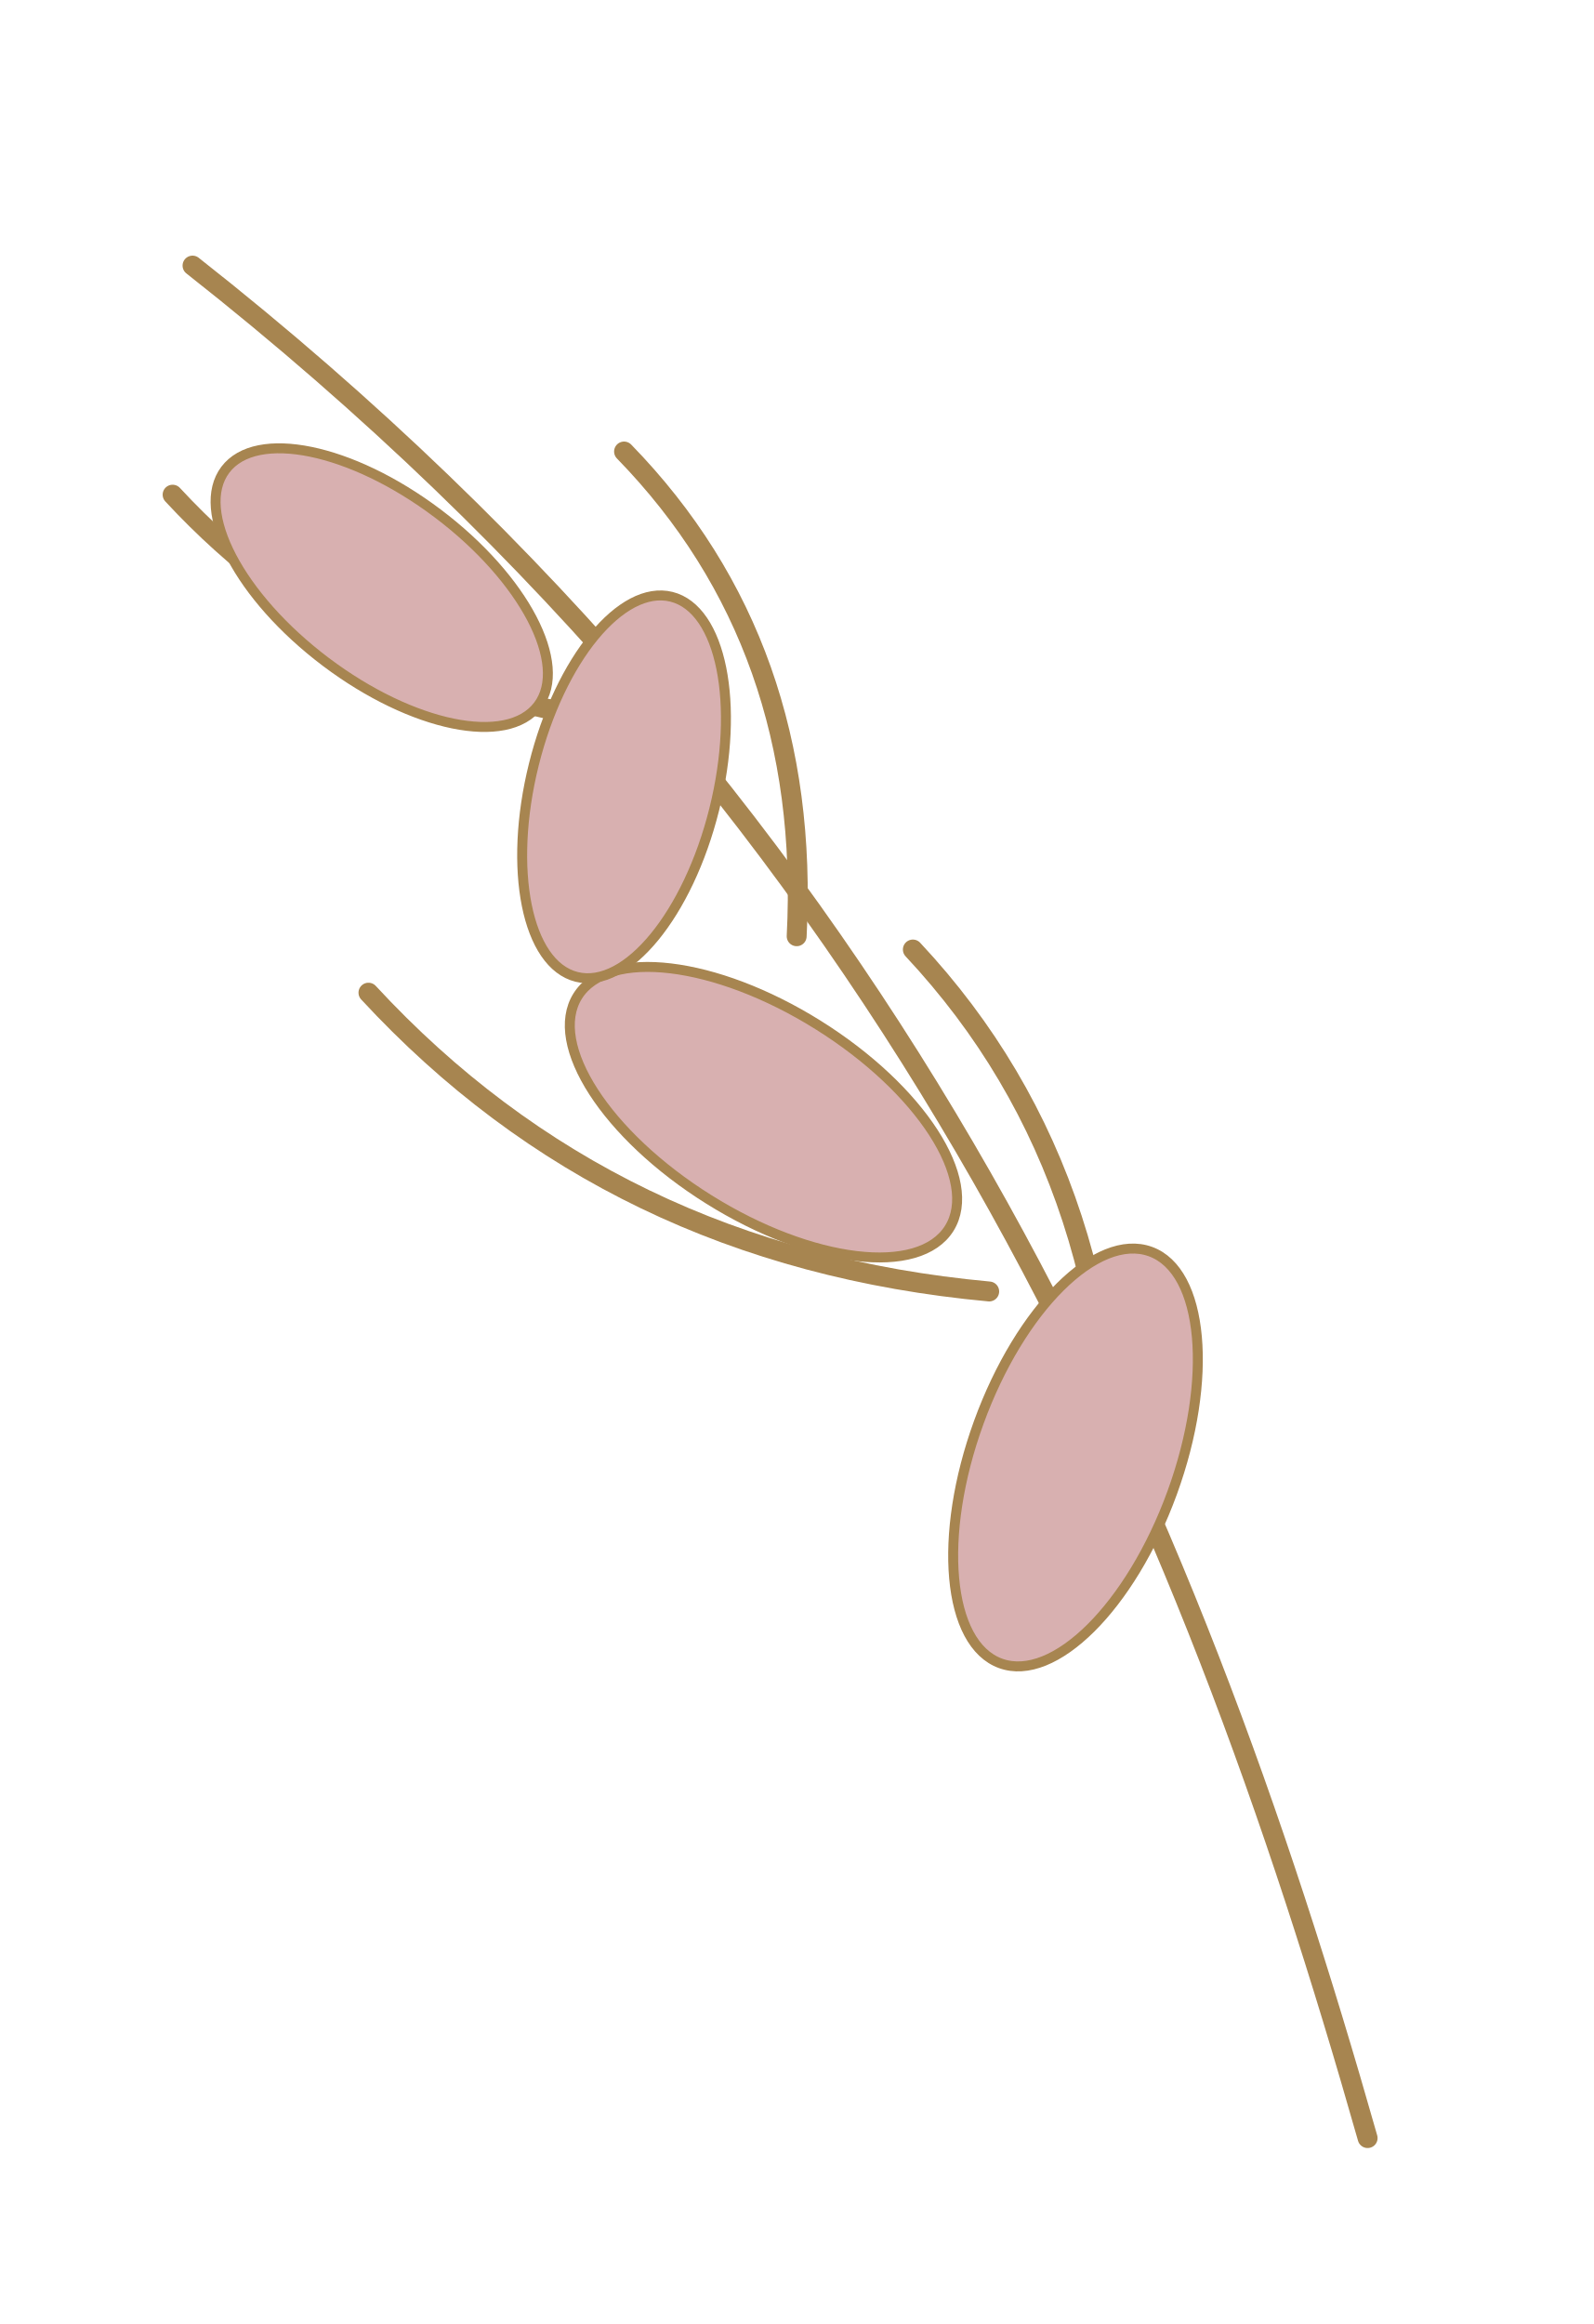
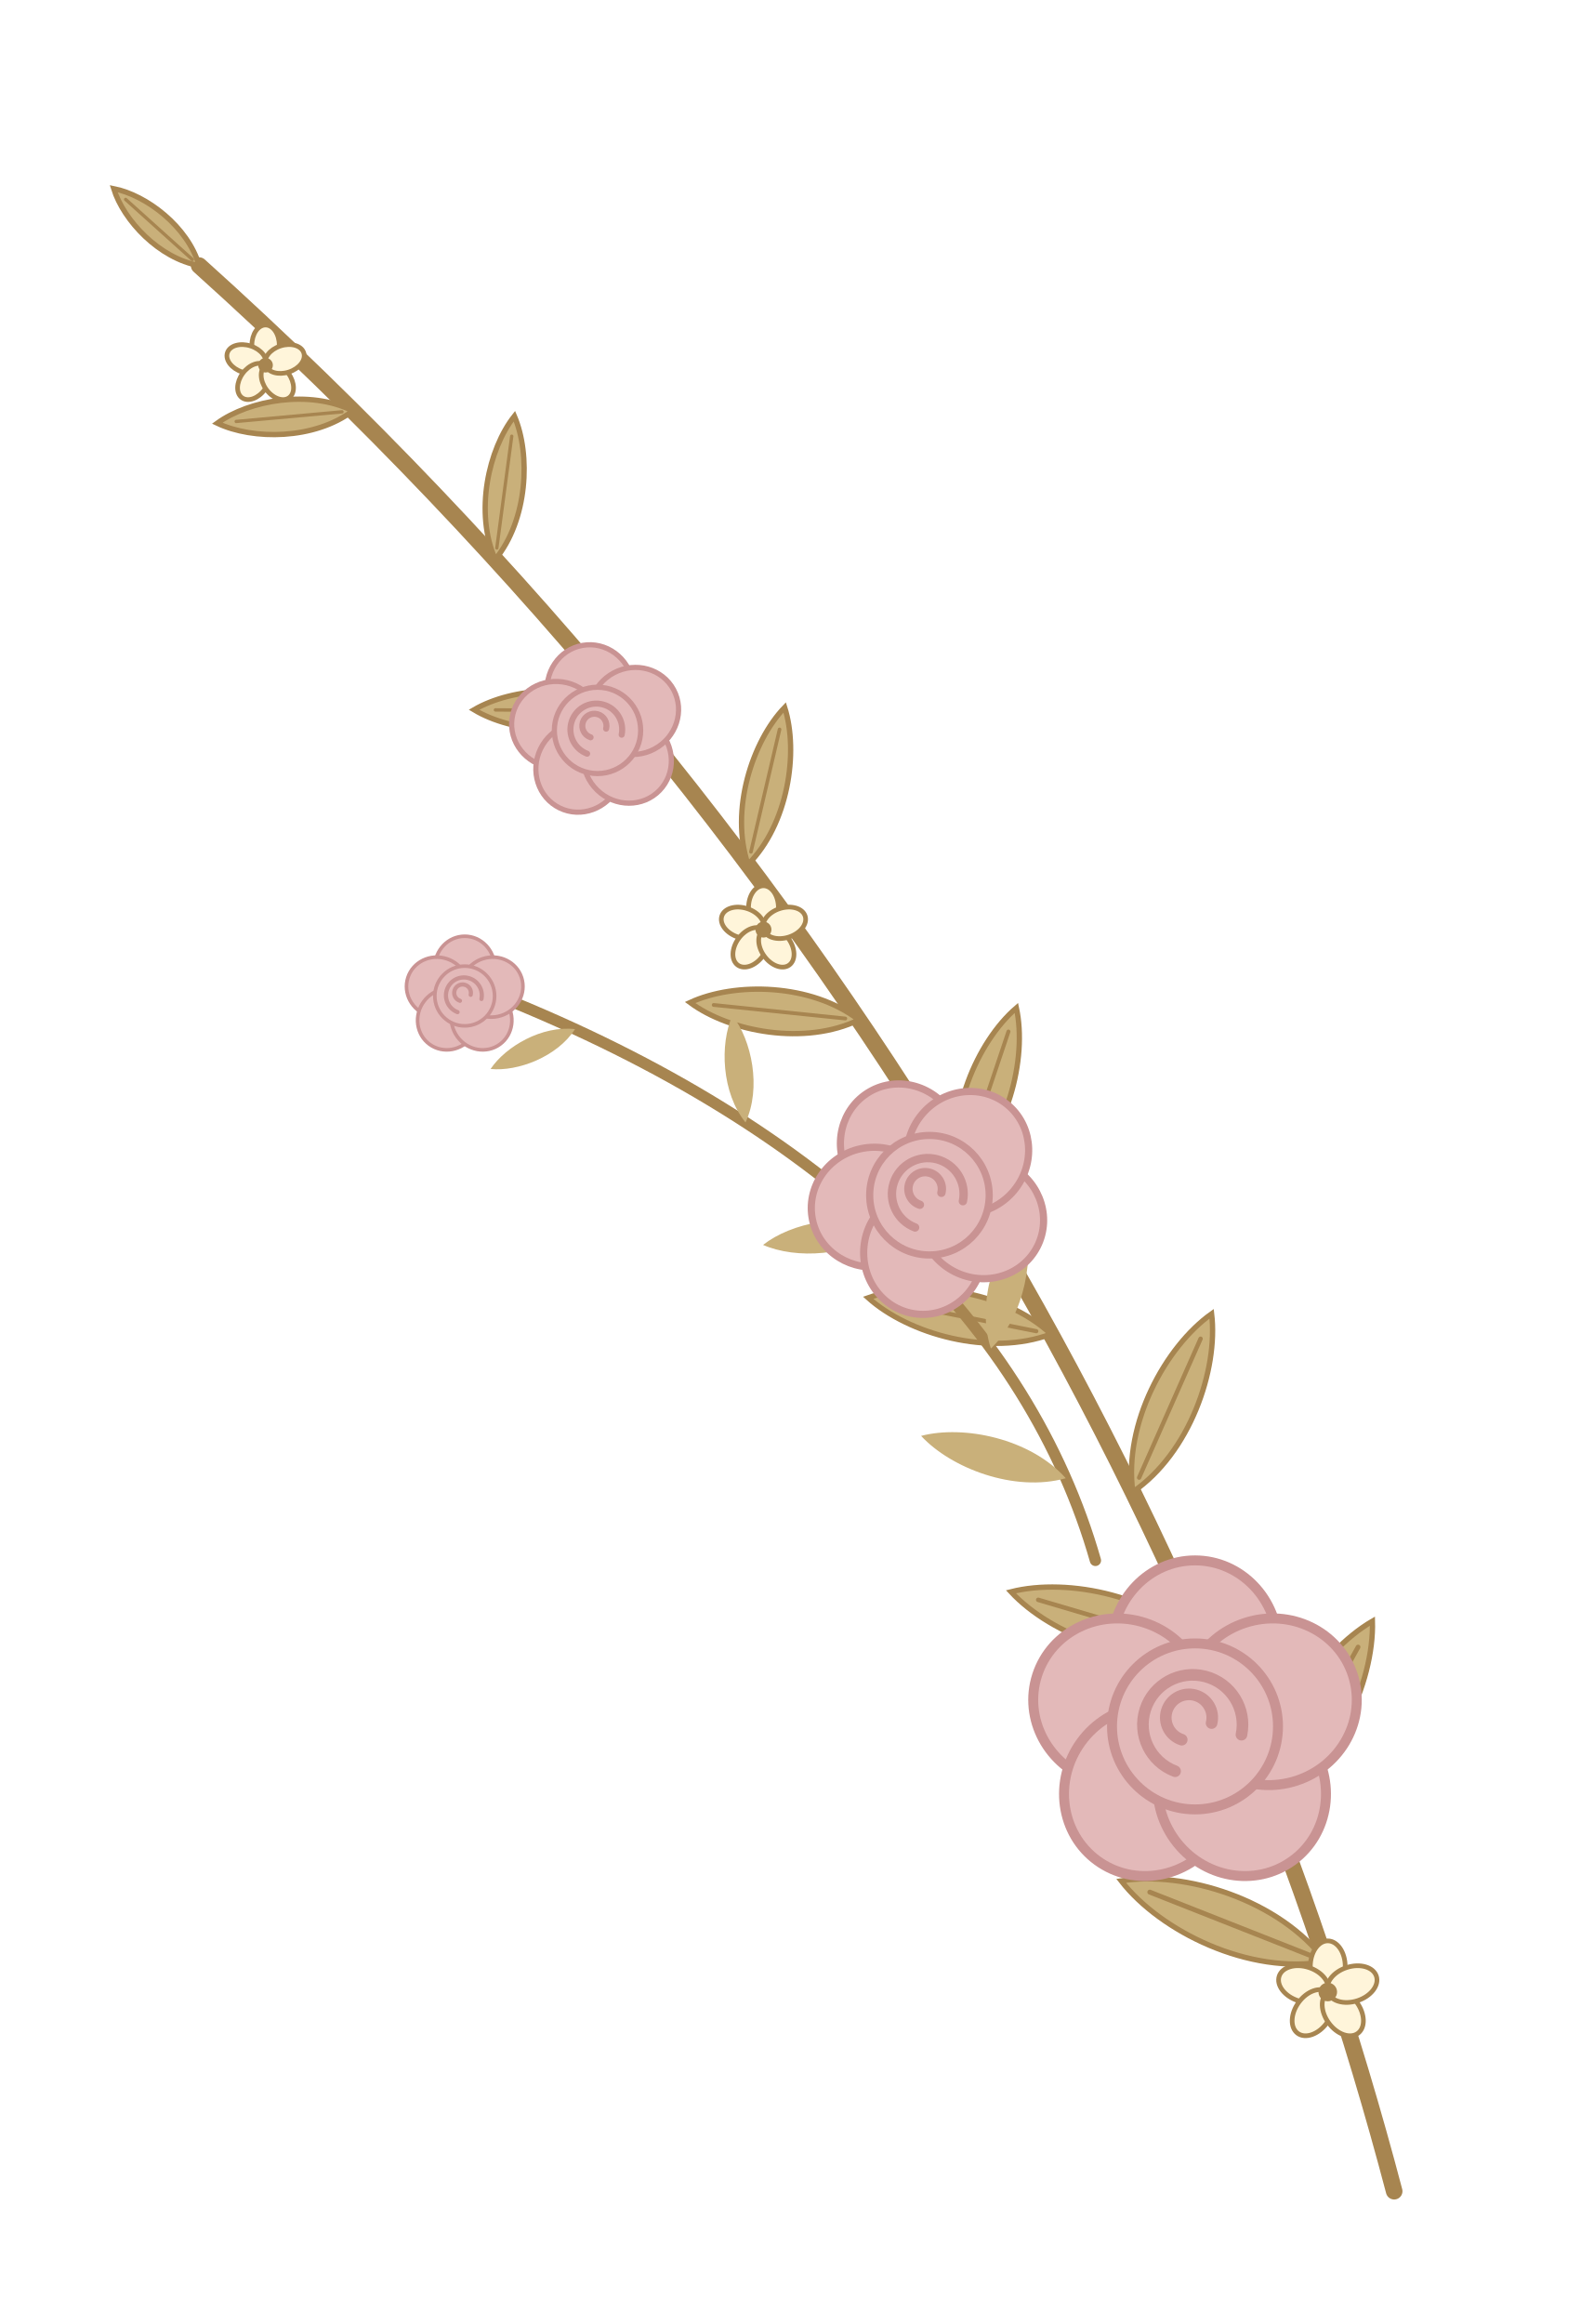
- <svg xmlns="http://www.w3.org/2000/svg" viewBox="0 0 480 700" role="img" aria-labelledby="title">
+ <svg xmlns="http://www.w3.org/2000/svg" viewBox="0 0 480 700" role="img" aria-label="غصن نباتي يمين">
  <g transform="translate(480 0) scale(-1 1)">
-     <g fill="none" stroke="#a78550" stroke-width="6" stroke-linecap="round">
-       <path d="M68 644C122 454 206 250 422 80" />
-       <path d="M145 470c-4-76 16-137 60-184M182 389c76-7 138-37 187-90M240 282c-3-58 14-107 52-146M285 218c57-5 105-28 143-69" />
+     <path d="M60 660C110 470 220 260 420 80" fill="none" stroke="#a78550" stroke-width="5" stroke-linecap="round" />
+     <g transform="translate(80.64 590.82) rotate(-21.53)">
+       <path d="M0 0C19.87 -12.3 49.66 -9.84 66.22 0C49.66 9.84 19.87 12.3 0 0Z" fill="#c9b07a" stroke="#a78550" stroke-width="1.6" />
+       <path d="M5.3 0L56.95 0" stroke="#a78550" stroke-width="1.48" stroke-linecap="round" fill="none" />
    </g>
-     <g fill="#d8b0b0" stroke="#a78550" stroke-width="3">
-       <ellipse cx="156" cy="439" rx="31" ry="66" transform="rotate(-20 156 439)" />
-       <ellipse cx="250" cy="335" rx="31" ry="66" transform="rotate(58 250 335)" />
-       <ellipse cx="292" cy="237" rx="28" ry="59" transform="rotate(-14 292 237)" />
-       <ellipse cx="365" cy="177" rx="28" ry="59" transform="rotate(53 365 177)" />
+     <g transform="translate(97.44 544) rotate(-119.01)">
+       <path d="M0 0C19.11 -11.83 47.78 -9.46 63.7 0C47.78 9.46 19.11 11.83 0 0Z" fill="#c9b07a" stroke="#a78550" stroke-width="1.6" />
+       <path d="M5.1 0L54.78 0" stroke="#a78550" stroke-width="1.42" stroke-linecap="round" fill="none" />
+     </g>
+     <g transform="translate(116.77 496.79) rotate(-16.46)">
+       <path d="M0 0C18.35 -11.36 45.88 -9.09 61.18 0C45.88 9.09 18.35 11.36 0 0Z" fill="#c9b07a" stroke="#a78550" stroke-width="1.6" />
+       <path d="M4.89 0L52.61 0" stroke="#a78550" stroke-width="1.36" stroke-linecap="round" fill="none" />
+     </g>
+     <g transform="translate(138.73 449.36) rotate(-113.87)">
+       <path d="M0 0C17.6 -10.89 43.99 -8.72 58.66 0C43.99 8.72 17.6 10.89 0 0Z" fill="#c9b07a" stroke="#a78550" stroke-width="1.6" />
+       <path d="M4.69 0L50.45 0" stroke="#a78550" stroke-width="1.31" stroke-linecap="round" fill="none" />
+     </g>
+     <g transform="translate(163.4 401.84) rotate(-11.24)">
+       <path d="M0 0C16.84 -10.43 42.11 -8.34 56.14 0C42.11 8.34 16.84 10.43 0 0Z" fill="#c9b07a" stroke="#a78550" stroke-width="1.6" />
+       <path d="M4.49 0L48.28 0" stroke="#a78550" stroke-width="1.25" stroke-linecap="round" fill="none" />
+     </g>
+     <g transform="translate(190.89 354.41) rotate(-108.58)">
+       <path d="M0 0C16.09 -9.96 40.22 -7.97 53.62 0C40.22 7.97 16.09 9.96 0 0Z" fill="#c9b07a" stroke="#a78550" stroke-width="1.6" />
+       <path d="M4.29 0L46.11 0" stroke="#a78550" stroke-width="1.19" stroke-linecap="round" fill="none" />
+     </g>
+     <g transform="translate(221.28 307.2) rotate(-5.88)">
+       <path d="M0 0C15.33 -9.49 38.33 -7.59 51.1 0C38.33 7.59 15.33 9.49 0 0Z" fill="#c9b07a" stroke="#a78550" stroke-width="1.6" />
+       <path d="M4.09 0L43.95 0" stroke="#a78550" stroke-width="1.14" stroke-linecap="round" fill="none" />
+     </g>
+     <g transform="translate(254.66 260.38) rotate(-103.15)">
+       <path d="M0 0C14.57 -9.02 36.44 -7.22 48.58 0C36.44 7.22 14.57 9.02 0 0Z" fill="#c9b07a" stroke="#a78550" stroke-width="1.6" />
+       <path d="M3.89 0L41.78 0" stroke="#a78550" stroke-width="1.08" stroke-linecap="round" fill="none" />
+     </g>
+     <g transform="translate(291.14 214.09) rotate(-0.38)">
+       <path d="M0 0C13.82 -8.55 34.54 -6.84 46.06 0C34.54 6.84 13.82 8.55 0 0Z" fill="#c9b07a" stroke="#a78550" stroke-width="1.6" />
+       <path d="M3.68 0L39.61 0" stroke="#a78550" stroke-width="1.03" stroke-linecap="round" fill="none" />
+     </g>
+     <g transform="translate(330.79 168.5) rotate(-97.6)">
+       <path d="M0 0C13.06 -8.09 32.66 -6.47 43.54 0C32.66 6.47 13.06 8.09 0 0Z" fill="#c9b07a" stroke="#a78550" stroke-width="1.6" />
+       <path d="M3.48 0L37.44 0" stroke="#a78550" stroke-width="1" stroke-linecap="round" fill="none" />
+     </g>
+     <g transform="translate(373.71 123.75) rotate(5.2)">
+       <path d="M0 0C12.31 -7.62 30.76 -6.09 41.02 0C30.76 6.09 12.31 7.62 0 0Z" fill="#c9b07a" stroke="#a78550" stroke-width="1.6" />
+       <path d="M3.28 0L35.28 0" stroke="#a78550" stroke-width="1" stroke-linecap="round" fill="none" />
+     </g>
+     <g transform="translate(420 80) rotate(-41.99)">
+       <path d="M0 0C10.39 -6.44 25.99 -5.15 34.65 0C25.99 5.15 10.39 6.44 0 0Z" fill="#c9b07a" stroke="#a78550" stroke-width="1.6" />
+       <path d="M2.77 0L29.8 0" stroke="#a78550" stroke-width="1" stroke-linecap="round" fill="none" />
+     </g>
+     <path d="M150 470C170 400 230 340 330 300" fill="none" stroke="#a78550" stroke-width="3.4" stroke-linecap="round" />
+     <g transform="translate(158.93 445.25) rotate(-16.31)">
+       <path d="M0 0C13.62 -8.51 34.06 -6.81 45.41 0C34.06 6.81 13.62 8.51 0 0Z" fill="#c9b07a" stroke="none" stroke-width="0" />
+     </g>
+     <g transform="translate(181.49 406.2) rotate(-103.92)">
+       <path d="M0 0C12.33 -7.7 30.82 -6.16 41.09 0C30.82 6.16 12.33 7.7 0 0Z" fill="#c9b07a" stroke="none" stroke-width="0" />
+     </g>
+     <g transform="translate(213.65 370.32) rotate(7.27)">
+       <path d="M0 0C11.03 -6.89 27.58 -5.52 36.77 0C27.58 5.52 11.03 6.89 0 0Z" fill="#c9b07a" stroke="none" stroke-width="0" />
+     </g>
+     <g transform="translate(255.41 338.08) rotate(-83.01)">
+       <path d="M0 0C9.73 -6.08 24.34 -4.87 32.45 0C24.34 4.87 9.73 6.08 0 0Z" fill="#c9b07a" stroke="none" stroke-width="0" />
+     </g>
+     <g transform="translate(306.77 309.98) rotate(25.26)">
+       <path d="M0 0C8.44 -5.27 21.1 -4.22 28.13 0C21.1 4.22 8.44 5.27 0 0Z" fill="#c9b07a" stroke="none" stroke-width="0" />
+     </g>
+     <g transform="translate(330 300) rotate(-21.8)">
+       <path d="M0 0C7.13 -4.46 17.82 -3.56 23.76 0C17.82 3.56 7.13 4.46 0 0Z" fill="#c9b07a" stroke="none" stroke-width="0" />
+     </g>
+     <g transform="translate(120 520)">
+       <g fill="#e3b9b9" stroke="#c99393" stroke-width="3">
+         <ellipse cx="0" cy="-24" rx="25" ry="26" transform="rotate(0)" />
+         <ellipse cx="0" cy="-24" rx="25" ry="26" transform="rotate(72)" />
+         <ellipse cx="0" cy="-24" rx="25" ry="26" transform="rotate(144)" />
+         <ellipse cx="0" cy="-24" rx="25" ry="26" transform="rotate(216)" />
+         <ellipse cx="0" cy="-24" rx="25" ry="26" transform="rotate(288)" />
+       </g>
+       <circle r="25" fill="#e3b9b9" stroke="#c99393" stroke-width="3" />
+       <path d="M-14 2.5a15 15 0 1 1 20 11M-5 -1a7 7 0 1 1 9 5" fill="none" stroke="#c99393" stroke-width="3.5" stroke-linecap="round" />
+     </g>
+     <g transform="translate(200 360)">
+       <g fill="#e3b9b9" stroke="#c99393" stroke-width="2.16">
+         <ellipse cx="0" cy="-17.28" rx="18" ry="18.72" transform="rotate(30)" />
+         <ellipse cx="0" cy="-17.28" rx="18" ry="18.72" transform="rotate(102)" />
+         <ellipse cx="0" cy="-17.28" rx="18" ry="18.72" transform="rotate(174)" />
+         <ellipse cx="0" cy="-17.28" rx="18" ry="18.72" transform="rotate(246)" />
+         <ellipse cx="0" cy="-17.28" rx="18" ry="18.72" transform="rotate(318)" />
+       </g>
+       <circle r="18" fill="#e3b9b9" stroke="#c99393" stroke-width="2.16" />
+       <path d="M-10.08 1.8a10.8 10.8 0 1 1 14.4 7.92M-3.6 -0.72a5.04 5.04 0 1 1 6.48 3.6" fill="none" stroke="#c99393" stroke-width="2.52" stroke-linecap="round" />
+     </g>
+     <g transform="translate(300 220)">
+       <g fill="#e3b9b9" stroke="#c99393" stroke-width="1.56">
+         <ellipse cx="0" cy="-12.48" rx="13" ry="13.52" transform="rotate(10)" />
+         <ellipse cx="0" cy="-12.48" rx="13" ry="13.52" transform="rotate(82)" />
+         <ellipse cx="0" cy="-12.48" rx="13" ry="13.52" transform="rotate(154)" />
+         <ellipse cx="0" cy="-12.48" rx="13" ry="13.52" transform="rotate(226)" />
+         <ellipse cx="0" cy="-12.48" rx="13" ry="13.52" transform="rotate(298)" />
+       </g>
+       <circle r="13" fill="#e3b9b9" stroke="#c99393" stroke-width="1.56" />
+       <path d="M-7.28 1.3a7.8 7.8 0 1 1 10.4 5.72M-2.6 -0.52a3.64 3.64 0 1 1 4.68 2.6" fill="none" stroke="#c99393" stroke-width="1.82" stroke-linecap="round" />
+     </g>
+     <g transform="translate(340 300)">
+       <g fill="#e3b9b9" stroke="#c99393" stroke-width="1.08">
+         <ellipse cx="0" cy="-8.64" rx="9" ry="9.36" transform="rotate(0)" />
+         <ellipse cx="0" cy="-8.64" rx="9" ry="9.36" transform="rotate(72)" />
+         <ellipse cx="0" cy="-8.64" rx="9" ry="9.36" transform="rotate(144)" />
+         <ellipse cx="0" cy="-8.64" rx="9" ry="9.36" transform="rotate(216)" />
+         <ellipse cx="0" cy="-8.64" rx="9" ry="9.36" transform="rotate(288)" />
+       </g>
+       <circle r="9" fill="#e3b9b9" stroke="#c99393" stroke-width="1.08" />
+       <path d="M-5.04 0.9a5.4 5.4 0 1 1 7.2 3.96M-1.8 -0.36a2.52 2.52 0 1 1 3.24 1.8" fill="none" stroke="#c99393" stroke-width="1.26" stroke-linecap="round" />
+     </g>
+     <g transform="translate(80 600)">
+       <g fill="#fff5da" stroke="#a78550" stroke-width="1.4">
+         <ellipse cx="0" cy="-7.7" rx="5.25" ry="7.7" transform="rotate(0)" />
+         <ellipse cx="0" cy="-7.7" rx="5.25" ry="7.7" transform="rotate(72)" />
+         <ellipse cx="0" cy="-7.7" rx="5.25" ry="7.7" transform="rotate(144)" />
+         <ellipse cx="0" cy="-7.7" rx="5.25" ry="7.7" transform="rotate(216)" />
+         <ellipse cx="0" cy="-7.7" rx="5.25" ry="7.7" transform="rotate(288)" />
+       </g>
+       <circle r="2.8" fill="#a78550" />
+     </g>
+     <g transform="translate(250 280)">
+       <g fill="#fff5da" stroke="#a78550" stroke-width="1.4">
+         <ellipse cx="0" cy="-6.6" rx="4.5" ry="6.6" transform="rotate(0)" />
+         <ellipse cx="0" cy="-6.6" rx="4.5" ry="6.6" transform="rotate(72)" />
+         <ellipse cx="0" cy="-6.6" rx="4.5" ry="6.6" transform="rotate(144)" />
+         <ellipse cx="0" cy="-6.6" rx="4.5" ry="6.6" transform="rotate(216)" />
+         <ellipse cx="0" cy="-6.6" rx="4.5" ry="6.6" transform="rotate(288)" />
+       </g>
+       <circle r="2.4" fill="#a78550" />
+     </g>
+     <g transform="translate(400 110)">
+       <g fill="#fff5da" stroke="#a78550" stroke-width="1.4">
+         <ellipse cx="0" cy="-6.05" rx="4.12" ry="6.05" transform="rotate(0)" />
+         <ellipse cx="0" cy="-6.05" rx="4.12" ry="6.05" transform="rotate(72)" />
+         <ellipse cx="0" cy="-6.05" rx="4.12" ry="6.05" transform="rotate(144)" />
+         <ellipse cx="0" cy="-6.05" rx="4.12" ry="6.05" transform="rotate(216)" />
+         <ellipse cx="0" cy="-6.05" rx="4.12" ry="6.05" transform="rotate(288)" />
+       </g>
+       <circle r="2.2" fill="#a78550" />
    </g>
  </g>
</svg>
